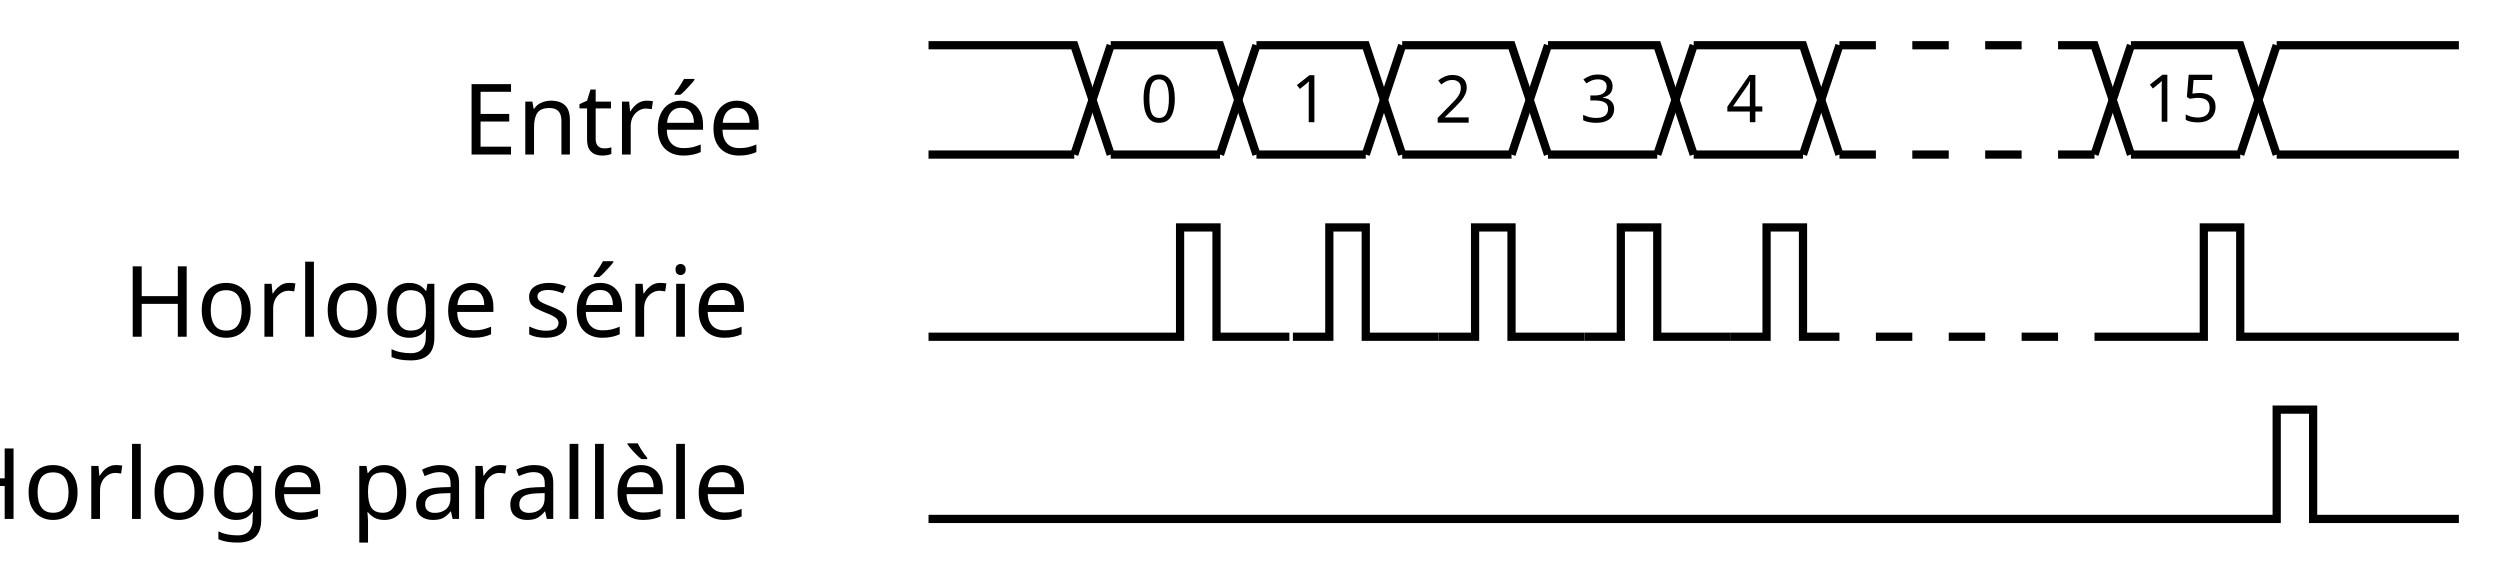
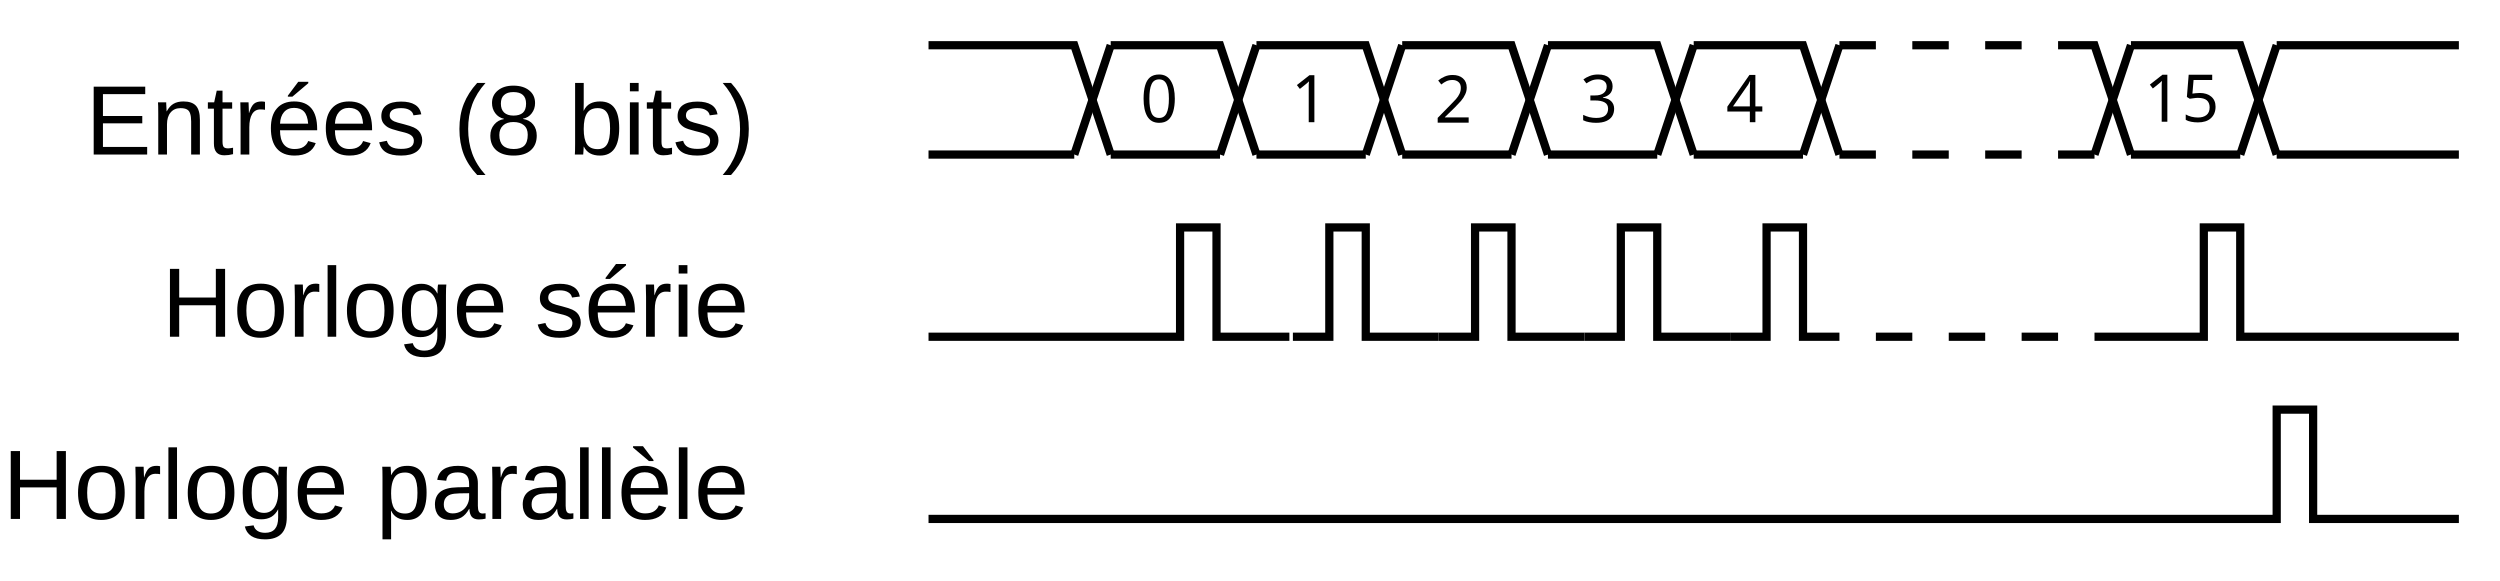
<svg xmlns="http://www.w3.org/2000/svg" width="303.891" height="70.575" id="svg2" version="1.1">
  <defs id="defs4">
    <marker orient="auto" refY="0" refX="0" id="Arrow1Mend" style="overflow:visible">
      <path id="path3786" d="M 0,0 5,-5 -12.5,0 5,5 0,0 Z" style="fill-rule:evenodd;stroke:#000000;stroke-width:1pt" transform="matrix(-0.4,0,0,-0.4,-4,0)" />
    </marker>
    <marker orient="auto" refY="0" refX="0" id="Arrow1Mend-8" style="overflow:visible">
      <path id="path3786-4" d="M 0,0 5,-5 -12.5,0 5,5 0,0 Z" style="fill-rule:evenodd;stroke:#000000;stroke-width:1pt" transform="matrix(-0.4,0,0,-0.4,-4,0)" />
    </marker>
    <marker orient="auto" refY="0" refX="0" id="marker4519" style="overflow:visible">
      <path id="path4521" d="M 0,0 5,-5 -12.5,0 5,5 0,0 Z" style="fill-rule:evenodd;stroke:#000000;stroke-width:1pt" transform="matrix(-0.4,0,0,-0.4,-4,0)" />
    </marker>
    <marker orient="auto" refY="0" refX="0" id="Arrow1Mend-3" style="overflow:visible">
      <path id="path3786-5" d="M 0,0 5,-5 -12.5,0 5,5 0,0 Z" style="fill-rule:evenodd;stroke:#000000;stroke-width:1pt" transform="matrix(-0.4,0,0,-0.4,-4,0)" />
    </marker>
    <marker orient="auto" refY="0" refX="0" id="marker4519-3" style="overflow:visible">
      <path id="path4521-0" d="M 0,0 5,-5 -12.5,0 5,5 0,0 Z" style="fill-rule:evenodd;stroke:#000000;stroke-width:1pt" transform="matrix(-0.4,0,0,-0.4,-4,0)" />
    </marker>
    <marker orient="auto" refY="0" refX="0" id="Arrow1Mend-6" style="overflow:visible">
      <path id="path3786-55" d="M 0,0 5,-5 -12.5,0 5,5 0,0 Z" style="fill-rule:evenodd;stroke:#000000;stroke-width:1pt" transform="matrix(-0.4,0,0,-0.4,-4,0)" />
    </marker>
    <marker orient="auto" refY="0" refX="0" id="marker4604" style="overflow:visible">
      <path id="path4606" d="M 0,0 5,-5 -12.5,0 5,5 0,0 Z" style="fill-rule:evenodd;stroke:#000000;stroke-width:1pt" transform="matrix(-0.4,0,0,-0.4,-4,0)" />
    </marker>
    <marker orient="auto" refY="0" refX="0" id="marker4608" style="overflow:visible">
      <path id="path4610" d="M 0,0 5,-5 -12.5,0 5,5 0,0 Z" style="fill-rule:evenodd;stroke:#000000;stroke-width:1pt" transform="matrix(-0.4,0,0,-0.4,-4,0)" />
    </marker>
    <marker orient="auto" refY="0" refX="0" id="marker4612" style="overflow:visible">
      <path id="path4614" d="M 0,0 5,-5 -12.5,0 5,5 0,0 Z" style="fill-rule:evenodd;stroke:#000000;stroke-width:1pt" transform="matrix(-0.4,0,0,-0.4,-4,0)" />
    </marker>
    <marker orient="auto" refY="0" refX="0" id="Arrow1Mend-2" style="overflow:visible">
      <path id="path3786-40" d="M 0,0 5,-5 -12.5,0 5,5 0,0 Z" style="fill-rule:evenodd;stroke:#000000;stroke-width:1pt" transform="matrix(-0.4,0,0,-0.4,-4,0)" />
    </marker>
    <marker orient="auto" refY="0" refX="0" id="marker4697" style="overflow:visible">
      <path id="path4699" d="M 0,0 5,-5 -12.5,0 5,5 0,0 Z" style="fill-rule:evenodd;stroke:#000000;stroke-width:1pt" transform="matrix(-0.4,0,0,-0.4,-4,0)" />
    </marker>
    <marker orient="auto" refY="0" refX="0" id="marker4701" style="overflow:visible">
      <path id="path4703" d="M 0,0 5,-5 -12.5,0 5,5 0,0 Z" style="fill-rule:evenodd;stroke:#000000;stroke-width:1pt" transform="matrix(-0.4,0,0,-0.4,-4,0)" />
    </marker>
    <marker orient="auto" refY="0" refX="0" id="marker4705" style="overflow:visible">
      <path id="path4707" d="M 0,0 5,-5 -12.5,0 5,5 0,0 Z" style="fill-rule:evenodd;stroke:#000000;stroke-width:1pt" transform="matrix(-0.4,0,0,-0.4,-4,0)" />
    </marker>
    <marker orient="auto" refY="0" refX="0" id="marker4709" style="overflow:visible">
      <path id="path4711" d="M 0,0 5,-5 -12.5,0 5,5 0,0 Z" style="fill-rule:evenodd;stroke:#000000;stroke-width:1pt" transform="matrix(-0.4,0,0,-0.4,-4,0)" />
    </marker>
    <marker orient="auto" refY="0" refX="0" id="marker4713" style="overflow:visible">
      <path id="path4715" d="M 0,0 5,-5 -12.5,0 5,5 0,0 Z" style="fill-rule:evenodd;stroke:#000000;stroke-width:1pt" transform="matrix(-0.4,0,0,-0.4,-4,0)" />
    </marker>
    <marker orient="auto" refY="0" refX="0" id="marker4717" style="overflow:visible">
      <path id="path4719" d="M 0,0 5,-5 -12.5,0 5,5 0,0 Z" style="fill-rule:evenodd;stroke:#000000;stroke-width:1pt" transform="matrix(-0.4,0,0,-0.4,-4,0)" />
    </marker>
    <marker orient="auto" refY="0" refX="0" id="marker4721" style="overflow:visible">
      <path id="path4723" d="M 0,0 5,-5 -12.5,0 5,5 0,0 Z" style="fill-rule:evenodd;stroke:#000000;stroke-width:1pt" transform="matrix(-0.4,0,0,-0.4,-4,0)" />
    </marker>
    <marker orient="auto" refY="0" refX="0" id="Arrow1Mend-82" style="overflow:visible">
      <path id="path3786-7" d="M 0,0 5,-5 -12.5,0 5,5 0,0 Z" style="fill-rule:evenodd;stroke:#000000;stroke-width:1pt" transform="matrix(-0.4,0,0,-0.4,-4,0)" />
    </marker>
    <marker orient="auto" refY="0" refX="0" id="marker4870" style="overflow:visible">
      <path id="path4872" d="M 0,0 5,-5 -12.5,0 5,5 0,0 Z" style="fill-rule:evenodd;stroke:#000000;stroke-width:1pt" transform="matrix(-0.4,0,0,-0.4,-4,0)" />
    </marker>
    <marker orient="auto" refY="0" refX="0" id="marker4874" style="overflow:visible">
      <path id="path4876" d="M 0,0 5,-5 -12.5,0 5,5 0,0 Z" style="fill-rule:evenodd;stroke:#000000;stroke-width:1pt" transform="matrix(-0.4,0,0,-0.4,-4,0)" />
    </marker>
    <marker orient="auto" refY="0" refX="0" id="marker4878" style="overflow:visible">
      <path id="path4880" d="M 0,0 5,-5 -12.5,0 5,5 0,0 Z" style="fill-rule:evenodd;stroke:#000000;stroke-width:1pt" transform="matrix(-0.4,0,0,-0.4,-4,0)" />
    </marker>
    <marker orient="auto" refY="0" refX="0" id="Arrow1Mend-0" style="overflow:visible">
      <path id="path3786-6" d="M 0,0 5,-5 -12.5,0 5,5 0,0 Z" style="fill-rule:evenodd;stroke:#000000;stroke-width:1pt" transform="matrix(-0.4,0,0,-0.4,-4,0)" />
    </marker>
    <marker orient="auto" refY="0" refX="0" id="marker4995" style="overflow:visible">
      <path id="path4997" d="M 0,0 5,-5 -12.5,0 5,5 0,0 Z" style="fill-rule:evenodd;stroke:#000000;stroke-width:1pt" transform="matrix(-0.4,0,0,-0.4,-4,0)" />
    </marker>
    <marker orient="auto" refY="0" refX="0" id="marker4999" style="overflow:visible">
      <path id="path5001" d="M 0,0 5,-5 -12.5,0 5,5 0,0 Z" style="fill-rule:evenodd;stroke:#000000;stroke-width:1pt" transform="matrix(-0.4,0,0,-0.4,-4,0)" />
    </marker>
    <marker orient="auto" refY="0" refX="0" id="marker5003" style="overflow:visible">
      <path id="path5005" d="M 0,0 5,-5 -12.5,0 5,5 0,0 Z" style="fill-rule:evenodd;stroke:#000000;stroke-width:1pt" transform="matrix(-0.4,0,0,-0.4,-4,0)" />
    </marker>
    <marker orient="auto" refY="0" refX="0" id="Arrow1Mend-27" style="overflow:visible">
      <path id="path3786-58" d="M 0,0 5,-5 -12.5,0 5,5 0,0 Z" style="fill-rule:evenodd;stroke:#000000;stroke-width:1pt" transform="matrix(-0.4,0,0,-0.4,-4,0)" />
    </marker>
    <marker orient="auto" refY="0" refX="0" id="marker5143" style="overflow:visible">
      <path id="path5145" d="M 0,0 5,-5 -12.5,0 5,5 0,0 Z" style="fill-rule:evenodd;stroke:#000000;stroke-width:1pt" transform="matrix(-0.4,0,0,-0.4,-4,0)" />
    </marker>
    <marker orient="auto" refY="0" refX="0" id="marker5147" style="overflow:visible">
      <path id="path5149" d="M 0,0 5,-5 -12.5,0 5,5 0,0 Z" style="fill-rule:evenodd;stroke:#000000;stroke-width:1pt" transform="matrix(-0.4,0,0,-0.4,-4,0)" />
    </marker>
    <marker orient="auto" refY="0" refX="0" id="marker5151" style="overflow:visible">
      <path id="path5153" d="M 0,0 5,-5 -12.5,0 5,5 0,0 Z" style="fill-rule:evenodd;stroke:#000000;stroke-width:1pt" transform="matrix(-0.4,0,0,-0.4,-4,0)" />
    </marker>
    <marker orient="auto" refY="0" refX="0" id="marker5155" style="overflow:visible">
      <path id="path5157" d="M 0,0 5,-5 -12.5,0 5,5 0,0 Z" style="fill-rule:evenodd;stroke:#000000;stroke-width:1pt" transform="matrix(-0.4,0,0,-0.4,-4,0)" />
    </marker>
    <marker orient="auto" refY="0" refX="0" id="marker5159" style="overflow:visible">
      <path id="path5161" d="M 0,0 5,-5 -12.5,0 5,5 0,0 Z" style="fill-rule:evenodd;stroke:#000000;stroke-width:1pt" transform="matrix(-0.4,0,0,-0.4,-4,0)" />
    </marker>
    <marker orient="auto" refY="0" refX="0" id="marker5163" style="overflow:visible">
      <path id="path5165" d="M 0,0 5,-5 -12.5,0 5,5 0,0 Z" style="fill-rule:evenodd;stroke:#000000;stroke-width:1pt" transform="matrix(-0.4,0,0,-0.4,-4,0)" />
    </marker>
    <marker orient="auto" refY="0" refX="0" id="marker5167" style="overflow:visible">
      <path id="path5169" d="M 0,0 5,-5 -12.5,0 5,5 0,0 Z" style="fill-rule:evenodd;stroke:#000000;stroke-width:1pt" transform="matrix(-0.4,0,0,-0.4,-4,0)" />
    </marker>
    <marker orient="auto" refY="0" refX="0" id="marker5171" style="overflow:visible">
      <path id="path5173" d="M 0,0 5,-5 -12.5,0 5,5 0,0 Z" style="fill-rule:evenodd;stroke:#000000;stroke-width:1pt" transform="matrix(-0.4,0,0,-0.4,-4,0)" />
    </marker>
    <marker orient="auto" refY="0" refX="0" id="marker5175" style="overflow:visible">
      <path id="path5177" d="M 0,0 5,-5 -12.5,0 5,5 0,0 Z" style="fill-rule:evenodd;stroke:#000000;stroke-width:1pt" transform="matrix(-0.4,0,0,-0.4,-4,0)" />
    </marker>
    <marker orient="auto" refY="0" refX="0" id="marker5179" style="overflow:visible">
      <path id="path5181" d="M 0,0 5,-5 -12.5,0 5,5 0,0 Z" style="fill-rule:evenodd;stroke:#000000;stroke-width:1pt" transform="matrix(-0.4,0,0,-0.4,-4,0)" />
    </marker>
    <marker orient="auto" refY="0" refX="0" id="marker5183" style="overflow:visible">
      <path id="path5185" d="M 0,0 5,-5 -12.5,0 5,5 0,0 Z" style="fill-rule:evenodd;stroke:#000000;stroke-width:1pt" transform="matrix(-0.4,0,0,-0.4,-4,0)" />
    </marker>
    <marker orient="auto" refY="0" refX="0" id="Arrow1Mend-4" style="overflow:visible">
      <path id="path3786-53" d="M 0,0 5,-5 -12.5,0 5,5 0,0 Z" style="fill-rule:evenodd;stroke:#000000;stroke-width:1pt" transform="matrix(-0.4,0,0,-0.4,-4,0)" />
    </marker>
    <marker orient="auto" refY="0" refX="0" id="marker5567" style="overflow:visible">
      <path id="path5569" d="M 0,0 5,-5 -12.5,0 5,5 0,0 Z" style="fill-rule:evenodd;stroke:#000000;stroke-width:1pt" transform="matrix(-0.4,0,0,-0.4,-4,0)" />
    </marker>
    <marker orient="auto" refY="0" refX="0" id="marker5571" style="overflow:visible">
      <path id="path5573" d="M 0,0 5,-5 -12.5,0 5,5 0,0 Z" style="fill-rule:evenodd;stroke:#000000;stroke-width:1pt" transform="matrix(-0.4,0,0,-0.4,-4,0)" />
    </marker>
    <marker orient="auto" refY="0" refX="0" id="marker5575" style="overflow:visible">
      <path id="path5577" d="M 0,0 5,-5 -12.5,0 5,5 0,0 Z" style="fill-rule:evenodd;stroke:#000000;stroke-width:1pt" transform="matrix(-0.4,0,0,-0.4,-4,0)" />
    </marker>
    <marker orient="auto" refY="0" refX="0" id="marker5579" style="overflow:visible">
      <path id="path5581" d="M 0,0 5,-5 -12.5,0 5,5 0,0 Z" style="fill-rule:evenodd;stroke:#000000;stroke-width:1pt" transform="matrix(-0.4,0,0,-0.4,-4,0)" />
    </marker>
    <marker orient="auto" refY="0" refX="0" id="marker5583" style="overflow:visible">
      <path id="path5585" d="M 0,0 5,-5 -12.5,0 5,5 0,0 Z" style="fill-rule:evenodd;stroke:#000000;stroke-width:1pt" transform="matrix(-0.4,0,0,-0.4,-4,0)" />
    </marker>
    <marker orient="auto" refY="0" refX="0" id="marker5587" style="overflow:visible">
      <path id="path5589" d="M 0,0 5,-5 -12.5,0 5,5 0,0 Z" style="fill-rule:evenodd;stroke:#000000;stroke-width:1pt" transform="matrix(-0.4,0,0,-0.4,-4,0)" />
    </marker>
    <marker orient="auto" refY="0" refX="0" id="marker5591" style="overflow:visible">
      <path id="path5593" d="M 0,0 5,-5 -12.5,0 5,5 0,0 Z" style="fill-rule:evenodd;stroke:#000000;stroke-width:1pt" transform="matrix(-0.4,0,0,-0.4,-4,0)" />
    </marker>
    <marker orient="auto" refY="0" refX="0" id="marker5595" style="overflow:visible">
      <path id="path5597" d="M 0,0 5,-5 -12.5,0 5,5 0,0 Z" style="fill-rule:evenodd;stroke:#000000;stroke-width:1pt" transform="matrix(-0.4,0,0,-0.4,-4,0)" />
    </marker>
    <marker orient="auto" refY="0" refX="0" id="marker5599" style="overflow:visible">
      <path id="path5601" d="M 0,0 5,-5 -12.5,0 5,5 0,0 Z" style="fill-rule:evenodd;stroke:#000000;stroke-width:1pt" transform="matrix(-0.4,0,0,-0.4,-4,0)" />
    </marker>
  </defs>
  <g id="layer1" transform="translate(228.0253,-10.44492)">
    <path style="fill:none;stroke:#000000;stroke-width:1px;stroke-linecap:butt;stroke-linejoin:miter;stroke-opacity:1" d="m -115.157,15.945 17.717,0 4.429,13.287" id="path6320" />
    <path style="fill:none;stroke:#000000;stroke-width:1px;stroke-linecap:butt;stroke-linejoin:miter;stroke-opacity:1" d="m -97.441,29.232 4.429,-13.287" id="path6322" />
    <path style="fill:none;stroke:#000000;stroke-width:1px;stroke-linecap:butt;stroke-linejoin:miter;stroke-opacity:1" d="m -97.441,29.232 -17.717,0" id="path6324" />
    <path style="fill:none;stroke:#000000;stroke-width:1px;stroke-linecap:butt;stroke-linejoin:miter;stroke-opacity:1" d="m -93.012,15.945 13.287,0 4.429,13.287" id="path6320-6" />
    <path style="fill:none;stroke:#000000;stroke-width:1px;stroke-linecap:butt;stroke-linejoin:miter;stroke-opacity:1" d="m -79.724,29.232 4.429,-13.287" id="path6322-5" />
    <path style="fill:none;stroke:#000000;stroke-width:1px;stroke-linecap:butt;stroke-linejoin:miter;stroke-opacity:1" d="m -79.724,29.232 -13.287,0" id="path6324-8" />
    <path style="fill:none;stroke:#000000;stroke-width:1px;stroke-linecap:butt;stroke-linejoin:miter;stroke-opacity:1" d="m -75.295,15.945 13.287,0 4.429,13.287" id="path6320-1" />
    <path style="fill:none;stroke:#000000;stroke-width:1px;stroke-linecap:butt;stroke-linejoin:miter;stroke-opacity:1" d="m -62.008,29.232 4.429,-13.287" id="path6322-1" />
    <path style="fill:none;stroke:#000000;stroke-width:1px;stroke-linecap:butt;stroke-linejoin:miter;stroke-opacity:1" d="m -62.008,29.232 -13.287,0" id="path6324-1" />
    <path style="fill:none;stroke:#000000;stroke-width:1px;stroke-linecap:butt;stroke-linejoin:miter;stroke-opacity:1" d="m -57.579,15.945 13.287,0 4.429,13.287" id="path6320-6-1" />
    <path style="fill:none;stroke:#000000;stroke-width:1px;stroke-linecap:butt;stroke-linejoin:miter;stroke-opacity:1" d="m -44.291,29.232 4.429,-13.287" id="path6322-5-4" />
    <path style="fill:none;stroke:#000000;stroke-width:1px;stroke-linecap:butt;stroke-linejoin:miter;stroke-opacity:1" d="m -44.291,29.232 -13.287,0" id="path6324-8-3" />
    <path style="fill:none;stroke:#000000;stroke-width:1px;stroke-linecap:butt;stroke-linejoin:miter;stroke-opacity:1" d="m -39.862,15.945 13.287,0 4.429,13.287" id="path6320-5" />
    <path style="fill:none;stroke:#000000;stroke-width:1px;stroke-linecap:butt;stroke-linejoin:miter;stroke-opacity:1" d="m -26.575,29.232 4.429,-13.287" id="path6322-8" />
    <path style="fill:none;stroke:#000000;stroke-width:1px;stroke-linecap:butt;stroke-linejoin:miter;stroke-opacity:1" d="m -26.575,29.232 -13.287,0" id="path6324-7" />
    <path style="fill:none;stroke:#000000;stroke-width:1px;stroke-linecap:butt;stroke-linejoin:miter;stroke-opacity:1" d="m -22.146,15.945 13.287,0 4.429,13.287" id="path6320-6-17" />
    <path style="fill:none;stroke:#000000;stroke-width:1px;stroke-linecap:butt;stroke-linejoin:miter;stroke-opacity:1" d="m -8.858,29.232 4.429,-13.287" id="path6322-5-45" />
    <path style="fill:none;stroke:#000000;stroke-width:1px;stroke-linecap:butt;stroke-linejoin:miter;stroke-opacity:1" d="m -8.858,29.232 -13.287,0" id="path6324-8-34" />
    <path style="fill:none;stroke:#000000;stroke-width:1px;stroke-linecap:butt;stroke-linejoin:miter;stroke-opacity:1" d="m 26.575,29.232 4.429,-13.287" id="path6322-5-4-7" />
    <path style="fill:none;stroke:#000000;stroke-width:1px;stroke-linecap:butt;stroke-linejoin:miter;stroke-opacity:1" d="m 31.004,15.945 13.287,0 4.429,13.287" id="path6320-0" />
    <path style="fill:none;stroke:#000000;stroke-width:1px;stroke-linecap:butt;stroke-linejoin:miter;stroke-opacity:1" d="m 44.291,29.232 4.429,-13.287" id="path6322-7" />
    <path style="fill:none;stroke:#000000;stroke-width:1px;stroke-linecap:butt;stroke-linejoin:miter;stroke-opacity:1" d="m 44.291,29.232 -13.287,0" id="path6324-15" />
    <path style="fill:none;stroke:#000000;stroke-width:1px;stroke-linecap:butt;stroke-linejoin:miter;stroke-opacity:1" d="m -115.157,51.378 30.578,-6e-6 0,0 0,-13.287 0,0 4.429,0 0,0 0,0 0,13.287 0,0 8.858,0" id="path6521" />
    <path style="fill:none;stroke:#000000;stroke-width:1px;stroke-linecap:butt;stroke-linejoin:miter;stroke-opacity:1" d="m -70.866,51.378 4.429,0 0,0 0,-13.287 0,0 4.429,0 0,0 0,0 0,13.287 0,0 8.858,0" id="path6521-8" />
    <path style="fill:none;stroke:#000000;stroke-width:1px;stroke-linecap:butt;stroke-linejoin:miter;stroke-opacity:1" d="m -53.15,51.378 4.429,0 0,0 0,-13.287 0,0 4.429,0 0,0 0,0 0,13.287 0,0 8.858,0" id="path6521-0" />
    <path style="fill:none;stroke:#000000;stroke-width:1px;stroke-linecap:butt;stroke-linejoin:miter;stroke-opacity:1" d="m -35.433,51.378 4.429,0 0,0 0,-13.287 0,0 4.429,0 0,0 0,0 0,13.287 0,0 8.858,0" id="path6521-8-8" />
    <path style="fill:none;stroke:#000000;stroke-width:1px;stroke-linecap:butt;stroke-linejoin:miter;stroke-opacity:1" d="m -17.717,51.378 4.429,0 0,0 0,-13.287 0,0 4.429,0 0,0 0,0 0,13.287 0,0 4.429,-2e-5" id="path6521-89" />
    <path style="fill:none;stroke:#000000;stroke-width:1px;stroke-linecap:butt;stroke-linejoin:miter;stroke-opacity:1" d="m 26.575,51.378 13.287,2e-5 0,0 0,-13.287 0,0 4.429,0 0,0 0,0 0,13.287 0,0 26.575,2e-6" id="path6521-8-8-6" />
-     <text xml:space="preserve" style="font-style:normal;font-weight:normal;font-size:12px;line-height:125%;font-family:Sans;text-align:end;letter-spacing:0px;word-spacing:0px;text-anchor:end;fill:#000000;fill-opacity:1;stroke:none" x="-119.587" y="29.232" id="text6653">
-       <tspan id="tspan6655" x="-119.587" y="29.232">Entrée</tspan>
+     <text xml:space="preserve" style="font-style:normal;font-variant:normal;font-weight:normal;font-stretch:normal;font-size:12px;line-height:125%;font-family:Arial;-inkscape-font-specification:Arial;text-align:end;letter-spacing:0px;word-spacing:0px;text-anchor:end;fill:#000000;fill-opacity:1;stroke:none" x="-119.587" y="29.232" id="text6653">
+       <tspan id="tspan6655" x="-119.587" y="29.232">Entrées (8 bits)</tspan>
    </text>
    <text xml:space="preserve" style="font-style:normal;font-weight:normal;font-size:12px;line-height:125%;font-family:Sans;text-align:end;letter-spacing:0px;word-spacing:0px;text-anchor:end;fill:#000000;fill-opacity:1;stroke:none" x="-121.383" y="51.378" id="text6657">
-       <tspan id="tspan6659" x="-121.383" y="51.378">Horloge série</tspan>
+       <tspan id="tspan6659" x="-121.383" y="51.378" style="-inkscape-font-specification:Arial;font-family:Arial;font-weight:normal;font-style:normal;font-stretch:normal;font-variant:normal">Horloge série</tspan>
    </text>
    <text xml:space="preserve" style="font-style:normal;font-weight:normal;font-size:8px;line-height:125%;font-family:Sans;letter-spacing:0px;word-spacing:0px;fill:#000000;fill-opacity:1;stroke:none" x="-89.406" y="25.299" id="text6701">
      <tspan id="tspan6703" x="-89.406" y="25.299">0</tspan>
    </text>
    <text xml:space="preserve" style="font-style:normal;font-weight:normal;font-size:8px;line-height:125%;font-family:Sans;letter-spacing:0px;word-spacing:0px;fill:#000000;fill-opacity:1;stroke:none" x="-71.098" y="25.303" id="text6705">
      <tspan id="tspan6707" x="-71.098" y="25.303">1</tspan>
    </text>
    <text xml:space="preserve" style="font-style:normal;font-weight:normal;font-size:8px;line-height:125%;font-family:Sans;letter-spacing:0px;word-spacing:0px;fill:#000000;fill-opacity:1;stroke:none" x="-53.658" y="25.355" id="text6709">
      <tspan id="tspan6711" x="-53.658" y="25.355">2</tspan>
    </text>
    <text xml:space="preserve" style="font-style:normal;font-weight:normal;font-size:8px;line-height:125%;font-family:Sans;letter-spacing:0px;word-spacing:0px;fill:#000000;fill-opacity:1;stroke:none" x="-35.942" y="25.299" id="text6713">
      <tspan id="tspan6715" x="-35.942" y="25.299">3</tspan>
    </text>
    <text xml:space="preserve" style="font-style:normal;font-weight:normal;font-size:8px;line-height:125%;font-family:Sans;letter-spacing:0px;word-spacing:0px;fill:#000000;fill-opacity:1;stroke:none" x="-18.225" y="25.303" id="text6717">
      <tspan id="tspan6719" x="-18.225" y="25.303">4</tspan>
    </text>
    <text xml:space="preserve" style="font-style:normal;font-weight:normal;font-size:8px;line-height:125%;font-family:Sans;letter-spacing:0px;word-spacing:0px;fill:#000000;fill-opacity:1;stroke:none" x="32.587" y="25.246" id="text6729">
      <tspan id="tspan6731" x="32.587" y="25.246">15</tspan>
    </text>
    <path style="fill:none;stroke:#000000;stroke-width:1px;stroke-linecap:butt;stroke-linejoin:miter;stroke-opacity:1" d="m 48.72,15.945 22.146,0" id="path5279" />
    <path style="fill:none;stroke:#000000;stroke-width:1px;stroke-linecap:butt;stroke-linejoin:miter;stroke-opacity:1" d="m 48.72,29.232 22.146,0" id="path5281" />
    <flowRoot xml:space="preserve" id="flowRoot5439" style="font-style:normal;font-weight:normal;font-size:9px;line-height:125%;font-family:Sans;letter-spacing:0px;word-spacing:0px;fill:#000000;fill-opacity:1;stroke:none" transform="translate(-150.9412,9.87405)">
      <flowRegion id="flowRegion5441">
        <rect id="rect5443" width="193.825" height="24.093" x="31.645" y="51.609" />
      </flowRegion>
      <flowPara id="flowPara5445" />
    </flowRoot>
    <flowRoot xml:space="preserve" id="flowRoot5468" style="font-style:normal;font-weight:normal;font-size:9px;line-height:125%;font-family:Sans;letter-spacing:0px;word-spacing:0px;fill:#000000;fill-opacity:1;stroke:none" transform="translate(-150.9412,9.87405)">
      <flowRegion id="flowRegion5470">
        <rect id="rect5472" width="252.44" height="28.049" x="-18.34" y="48.372" />
      </flowRegion>
      <flowPara id="flowPara5474" />
    </flowRoot>
    <flowRoot xml:space="preserve" id="flowRoot6755" style="font-style:normal;font-weight:normal;font-size:9px;line-height:125%;font-family:Sans;letter-spacing:0px;word-spacing:0px;fill:#000000;fill-opacity:1;stroke:none" transform="translate(-172.1737,14.63468)">
      <flowRegion id="flowRegion6757">
        <rect id="rect6759" width="291.401" height="111.882" x="-30.005" y="88.054" />
      </flowRegion>
      <flowPara id="flowPara6761" />
    </flowRoot>
    <flowRoot xml:space="preserve" id="flowRoot11392" style="font-style:normal;font-weight:normal;font-size:9px;line-height:125%;font-family:Sans;letter-spacing:0px;word-spacing:0px;fill:#000000;fill-opacity:1;stroke:none" transform="translate(-183.2244,14.63468)">
      <flowRegion id="flowRegion11394">
        <rect id="rect11396" width="326.518" height="26.97" x="-44.231" y="18.541" />
      </flowRegion>
      <flowPara id="flowPara11398" />
    </flowRoot>
    <text xml:space="preserve" style="font-style:normal;font-weight:normal;font-size:12px;line-height:125%;font-family:Sans;text-align:end;letter-spacing:0px;word-spacing:0px;text-anchor:end;fill:#000000;fill-opacity:1;stroke:none" x="-121.383" y="73.524" id="text6657-7">
-       <tspan id="tspan6659-1" x="-121.383" y="73.524">Horloge parallèle</tspan>
+       <tspan id="tspan6659-1" x="-121.383" y="73.524" style="-inkscape-font-specification:Arial;font-family:Arial;font-weight:normal;font-style:normal;font-stretch:normal;font-variant:normal">Horloge parallèle</tspan>
    </text>
    <flowRoot xml:space="preserve" id="flowRoot11475" style="font-style:normal;font-weight:normal;font-size:9px;line-height:125%;font-family:Sans;letter-spacing:0px;word-spacing:0px;fill:#000000;fill-opacity:1;stroke:none" transform="translate(-183.2244,14.63468)">
      <flowRegion id="flowRegion11477">
        <rect id="rect11479" width="324.001" height="25.172" x="-55.019" y="129.658" />
      </flowRegion>
      <flowPara id="flowPara11481" />
    </flowRoot>
    <path style="fill:none;stroke:#000000;stroke-width:1px;stroke-linecap:butt;stroke-linejoin:miter;stroke-opacity:1" d="m -115.157,73.524 163.878,0 0,-13.287 4.429,0 0,13.287 17.717,0" id="path11483" />
    <path style="fill:none;fill-rule:evenodd;stroke:#000000;stroke-width:1px;stroke-linecap:butt;stroke-linejoin:miter;stroke-opacity:1" d="m -4.429,15.945 4.429,0" id="path5774" />
    <path style="fill:none;fill-rule:evenodd;stroke:#000000;stroke-width:1px;stroke-linecap:butt;stroke-linejoin:miter;stroke-opacity:1" d="m -4.429,29.232 4.429,0" id="path5776" />
    <path style="fill:none;fill-rule:evenodd;stroke:#000000;stroke-width:1px;stroke-linecap:butt;stroke-linejoin:miter;stroke-opacity:1" d="m 22.146,29.232 4.429,0" id="path5778" />
    <path style="fill:none;fill-rule:evenodd;stroke:#000000;stroke-width:1px;stroke-linecap:butt;stroke-linejoin:miter;stroke-opacity:1" d="m 22.146,15.945 4.429,0 4.429,13.287" id="path5780" />
    <path style="fill:none;fill-rule:evenodd;stroke:#000000;stroke-width:1px;stroke-linecap:butt;stroke-linejoin:miter;stroke-opacity:1" d="m 4.429,15.945 4.429,0" id="path5782" />
    <path style="fill:none;fill-rule:evenodd;stroke:#000000;stroke-width:1px;stroke-linecap:butt;stroke-linejoin:miter;stroke-opacity:1" d="m 13.287,15.945 4.429,0" id="path5784" />
    <path style="fill:none;fill-rule:evenodd;stroke:#000000;stroke-width:1px;stroke-linecap:butt;stroke-linejoin:miter;stroke-opacity:1" d="m 4.429,29.232 4.429,0" id="path5786" />
    <path style="fill:none;fill-rule:evenodd;stroke:#000000;stroke-width:1px;stroke-linecap:butt;stroke-linejoin:miter;stroke-opacity:1" d="m 13.287,29.232 4.429,0" id="path5788" />
    <path style="fill:none;fill-rule:evenodd;stroke:#000000;stroke-width:1px;stroke-linecap:butt;stroke-linejoin:miter;stroke-opacity:1" d="m 1e-5,51.378 4.429,0" id="path5790" />
    <path style="fill:none;fill-rule:evenodd;stroke:#000000;stroke-width:1px;stroke-linecap:butt;stroke-linejoin:miter;stroke-opacity:1" d="m 8.858,51.378 4.429,0" id="path5792" />
    <path style="fill:none;fill-rule:evenodd;stroke:#000000;stroke-width:1px;stroke-linecap:butt;stroke-linejoin:miter;stroke-opacity:1" d="m 17.717,51.378 4.429,0" id="path5794" />
  </g>
</svg>
